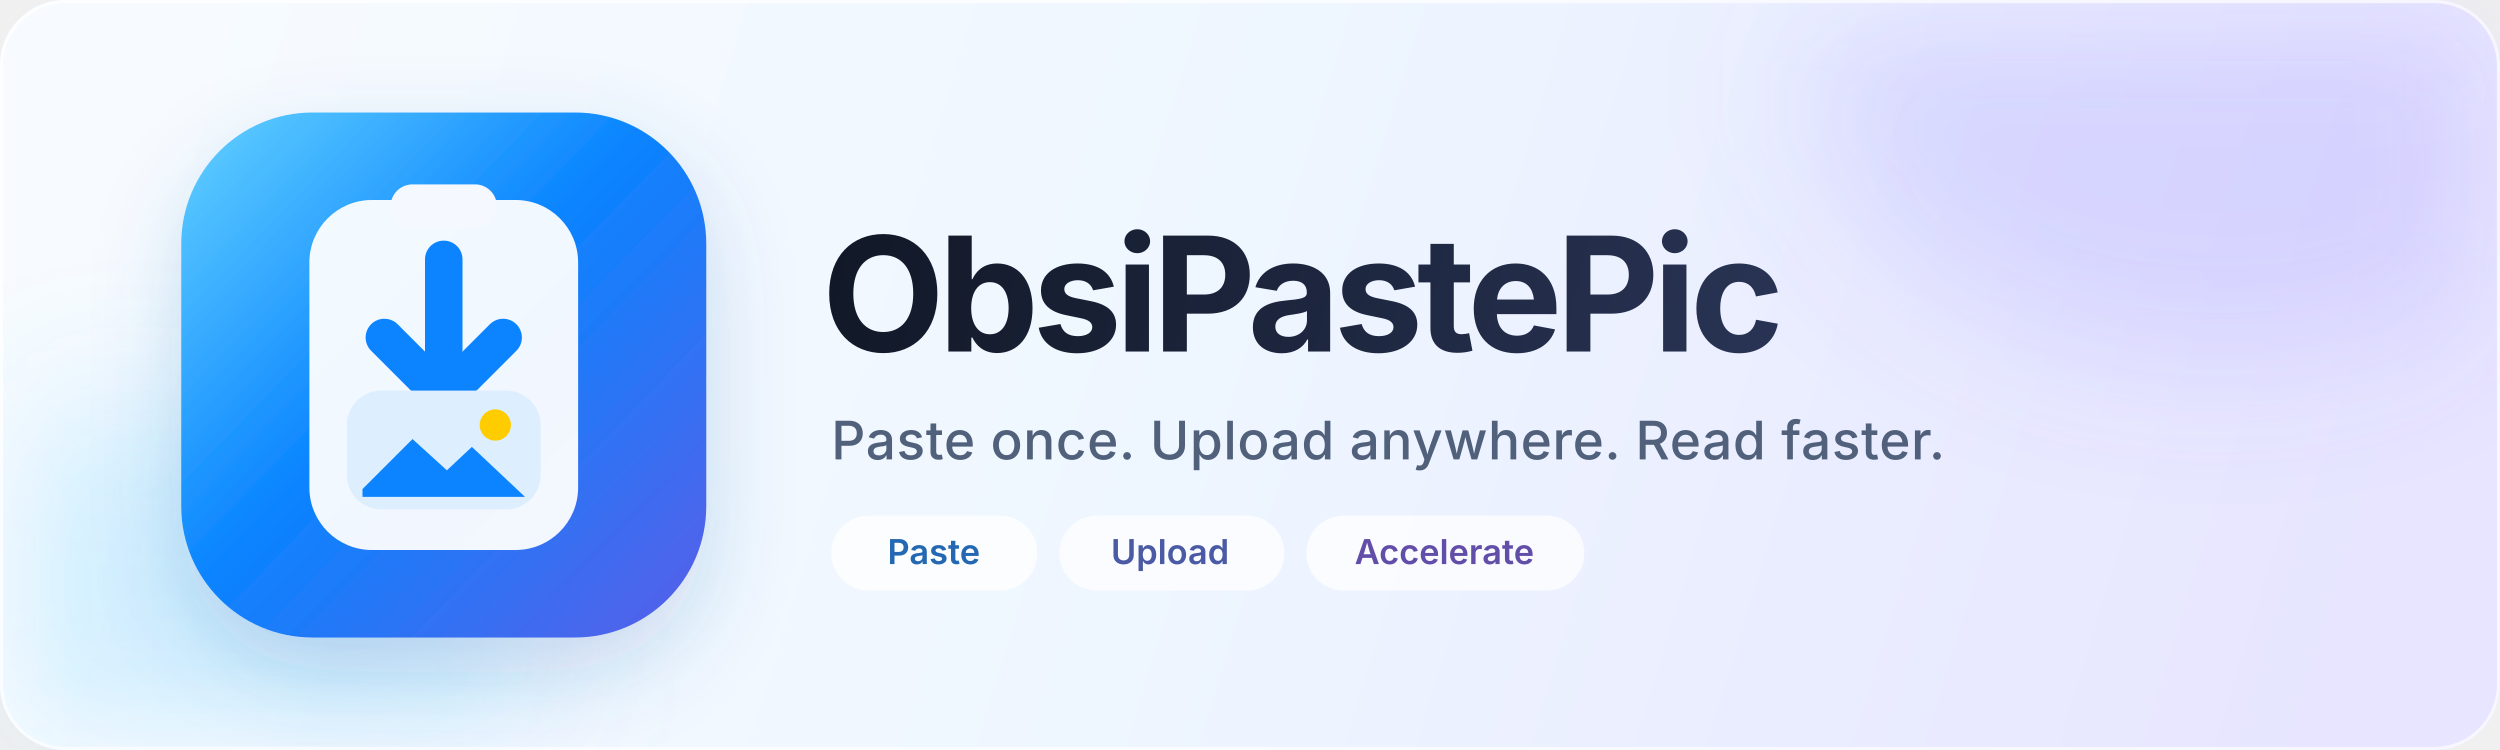
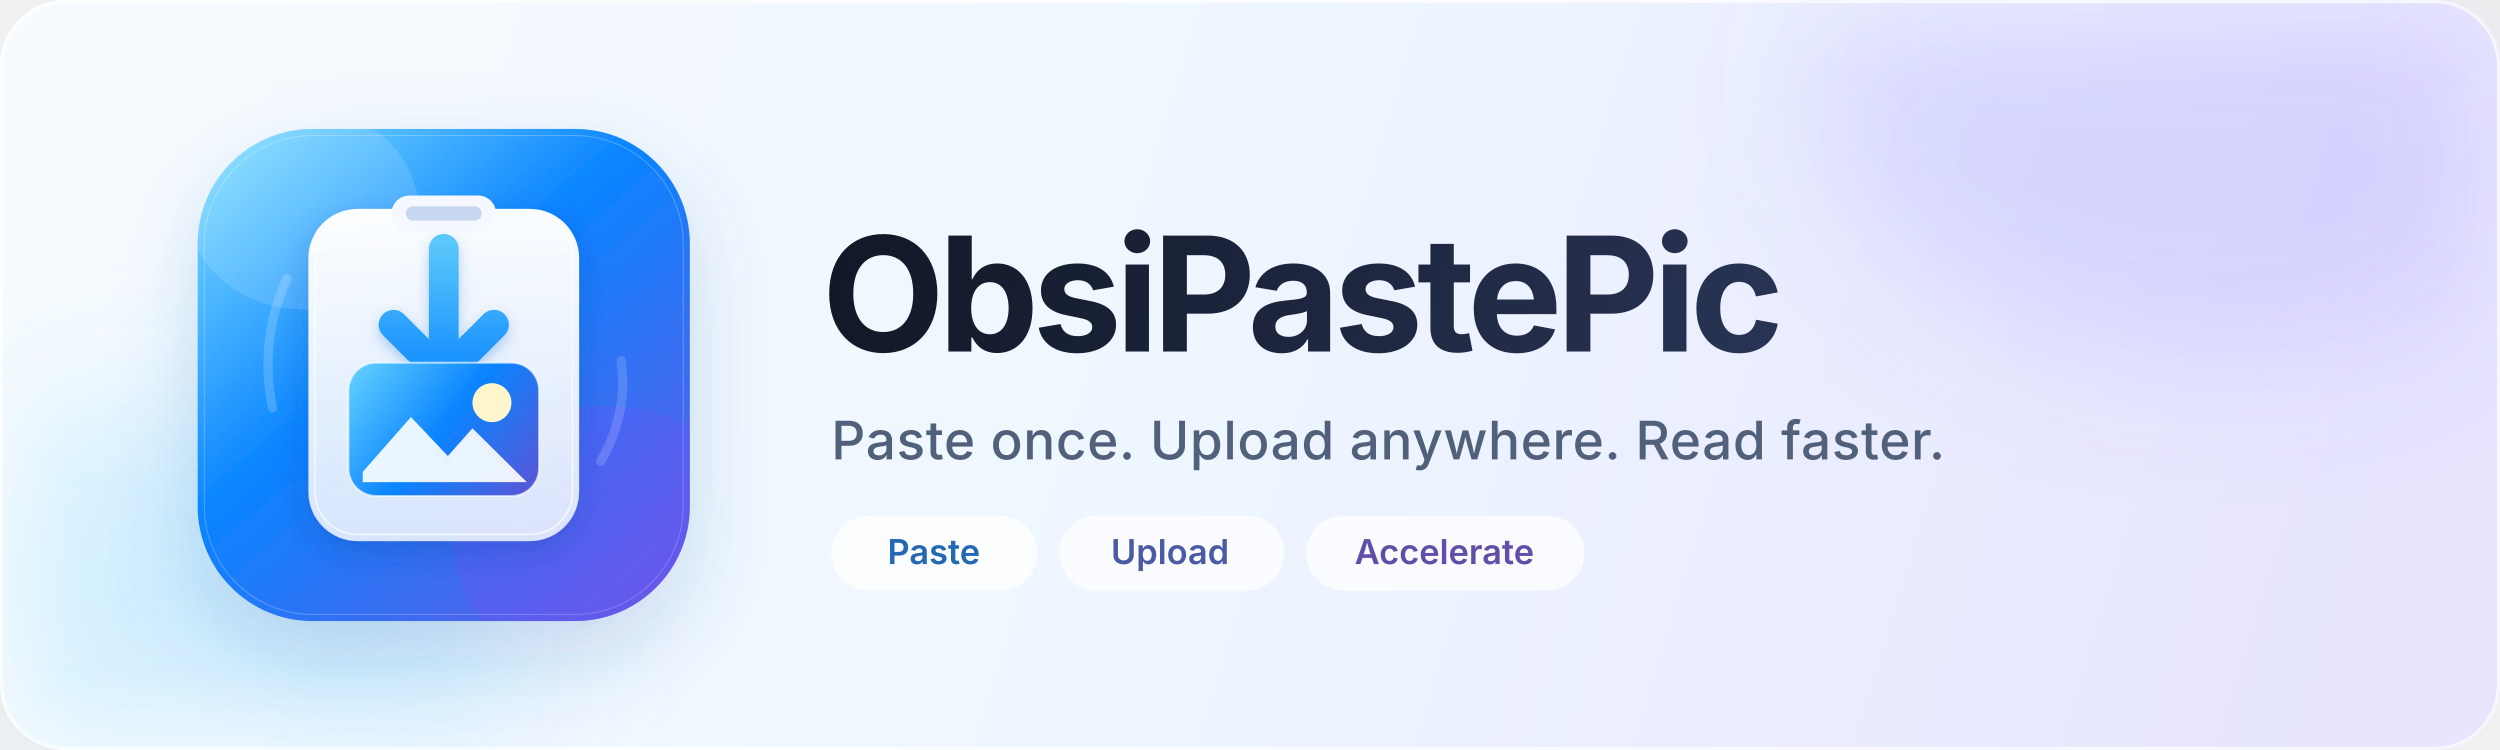
<svg xmlns="http://www.w3.org/2000/svg" width="1600" height="480" viewBox="0 0 1600 480" fill="none">
  <defs>
    <linearGradient id="bg" x1="104" y1="36" x2="1492" y2="460" gradientUnits="userSpaceOnUse">
      <stop stop-color="#F7FBFF" />
      <stop offset="0.48" stop-color="#EEF6FF" />
      <stop offset="1" stop-color="#E7E5FF" />
    </linearGradient>
-     <linearGradient id="mark-bg" x1="108" y1="72" x2="464" y2="418" gradientUnits="userSpaceOnUse">
-       <stop stop-color="#66D4FF" />
-       <stop offset="0.45" stop-color="#0A84FF" />
+     <linearGradient id="icon-bg" x1="126" y1="72" x2="884" y2="952" gradientUnits="userSpaceOnUse">
+       <stop stop-color="#72D4FF" />
+       <stop offset="0.42" stop-color="#0A84FF" />
      <stop offset="1" stop-color="#5E5CE6" />
+     </linearGradient>
+     <linearGradient id="icon-paper" x1="512" y1="188" x2="512" y2="832" gradientUnits="userSpaceOnUse">
+       <stop stop-color="white" stop-opacity="0.98" />
+       <stop offset="1" stop-color="#E8F1FF" stop-opacity="0.9" />
+     </linearGradient>
+     <linearGradient id="icon-photo" x1="340" y1="478" x2="684" y2="744" gradientUnits="userSpaceOnUse">
+       <stop stop-color="#64D2FF" />
+       <stop offset="0.5" stop-color="#0A84FF" />
+       <stop offset="1" stop-color="#5856D6" />
+     </linearGradient>
+     <linearGradient id="icon-arrow" x1="512" y1="254" x2="512" y2="544" gradientUnits="userSpaceOnUse">
+       <stop stop-color="#5AC8FA" />
+       <stop offset="1" stop-color="#0A84FF" />
    </linearGradient>
    <linearGradient id="word" x1="530" y1="160" x2="1300" y2="340" gradientUnits="userSpaceOnUse">
      <stop stop-color="#111827" />
      <stop offset="1" stop-color="#303C62" />
    </linearGradient>
    <filter id="shadow" x="-30%" y="-30%" width="160%" height="180%">
      <feDropShadow dx="0" dy="22" stdDeviation="28" flood-color="#2966B0" flood-opacity="0.2" />
    </filter>
    <filter id="soft" x="-40%" y="-40%" width="180%" height="180%">
      <feGaussianBlur stdDeviation="46" />
    </filter>
+     <filter id="icon-paper-shadow" x="-30%" y="-20%" width="160%" height="170%">
+       <feDropShadow dx="0" dy="24" stdDeviation="30" flood-color="#083A8C" flood-opacity="0.24" />
+     </filter>
+     <filter id="icon-arrow-shadow" x="-80%" y="-60%" width="260%" height="240%">
+       <feDropShadow dx="0" dy="10" stdDeviation="12" flood-color="#0062CC" flood-opacity="0.28" />
+     </filter>
+     <clipPath id="banner-icon-clip">
+       <rect x="32" y="32" width="960" height="960" rx="224" />
+     </clipPath>
+     <symbol id="banner-brand-icon" viewBox="0 0 1024 1024">
+       <g clip-path="url(#banner-icon-clip)">
+         <rect x="32" y="32" width="960" height="960" rx="224" fill="url(#icon-bg)" />
+         <rect x="45" y="45" width="934" height="934" rx="211" stroke="white" stroke-opacity="0.25" stroke-width="2" />
+         <ellipse cx="238" cy="188" rx="224" ry="196" fill="white" fill-opacity="0.13" />
+         <ellipse cx="830" cy="836" rx="300" ry="264" fill="#844DFF" fill-opacity="0.2" />
+         <g filter="url(#icon-paper-shadow)">
+           <rect x="248" y="188" width="528" height="648" rx="96" fill="url(#icon-paper)" />
+           <rect x="261" y="201" width="502" height="622" rx="83" stroke="white" stroke-opacity="0.72" stroke-width="3" />
+         </g>
+         <rect x="410" y="162" width="204" height="70" rx="35" fill="#F5F9FF" />
+         <rect x="438" y="183" width="148" height="28" rx="14" fill="#C7D7EF" />
+         <g filter="url(#icon-arrow-shadow)">
+           <path d="M512 266V492" stroke="url(#icon-arrow)" stroke-width="58" stroke-linecap="round" />
+           <path d="M414 414L512 512L610 414" stroke="url(#icon-arrow)" stroke-width="58" stroke-linecap="round" stroke-linejoin="round" />
+         </g>
+         <rect x="326" y="488" width="372" height="260" rx="54" fill="url(#icon-photo)" />
+         <circle cx="606" cy="566" r="38" fill="#FFF6CC" />
+         <path d="M354 701L448 594L520 670L568 616L674 721H354V701Z" fill="white" fill-opacity="0.9" />
+         <path d="M354 718L448 611L520 687L568 633L654 718H354Z" fill="#EAF6FF" fill-opacity="0.62" />
+         <rect x="326" y="488" width="372" height="260" rx="54" stroke="white" stroke-opacity="0.62" stroke-width="4" />
+         <path d="M206 324C170 402 160 491 178 576" stroke="white" stroke-opacity="0.18" stroke-width="18" stroke-linecap="round" />
+         <path d="M818 680C854 620 868 550 858 484" stroke="white" stroke-opacity="0.16" stroke-width="18" stroke-linecap="round" />
+       </g>
+     </symbol>
  </defs>
  <rect width="1600" height="480" rx="42" fill="url(#bg)" />
  <ellipse cx="1420" cy="54" rx="260" ry="178" fill="#7A67FF" fill-opacity="0.17" filter="url(#soft)" />
  <ellipse cx="84" cy="436" rx="252" ry="174" fill="#53C7FF" fill-opacity="0.23" filter="url(#soft)" />
  <g filter="url(#shadow)">
-     <rect x="116" y="72" width="336" height="336" rx="84" fill="url(#mark-bg)" />
-     <rect x="198" y="128" width="172" height="224" rx="40" fill="white" fill-opacity="0.94" />
-     <rect x="250" y="118" width="68" height="28" rx="14" fill="#F5F9FF" />
-     <path d="M284 166V242" stroke="#0A84FF" stroke-width="24" stroke-linecap="round" />
-     <path d="M246 216L284 254L322 216" stroke="#0A84FF" stroke-width="24" stroke-linecap="round" stroke-linejoin="round" />
-     <rect x="222" y="250" width="124" height="76" rx="22" fill="#DDEEFF" />
-     <path d="M232 313L264 281L286 301L302 286L336 318H232V313Z" fill="#0A84FF" />
-     <circle cx="317" cy="272" r="10" fill="#FFCC00" />
+     <use href="#banner-brand-icon" x="116" y="72" width="336" height="336" />
  </g>
  <text x="526" y="225" fill="url(#word)" font-family="-apple-system, BlinkMacSystemFont, 'Segoe UI', sans-serif" font-size="102" font-weight="720" letter-spacing="-4">ObsiPastePic</text>
  <text x="532" y="294" fill="#52617B" font-family="-apple-system, BlinkMacSystemFont, 'Segoe UI', sans-serif" font-size="34" font-weight="480" letter-spacing="0.4">Paste once. Upload anywhere. Read faster.</text>
  <g font-family="-apple-system, BlinkMacSystemFont, 'Segoe UI', sans-serif" font-size="22" font-weight="620">
    <rect x="532" y="330" width="132" height="48" rx="24" fill="white" fill-opacity="0.72" />
    <text x="568" y="361" fill="#2468B3">Paste</text>
    <rect x="678" y="330" width="144" height="48" rx="24" fill="white" fill-opacity="0.72" />
    <text x="711" y="361" fill="#4B5AA4">Upload</text>
    <rect x="836" y="330" width="178" height="48" rx="24" fill="white" fill-opacity="0.72" />
    <text x="867" y="361" fill="#624EA8">Accelerate</text>
  </g>
  <rect x="1" y="1" width="1598" height="478" rx="41" stroke="white" stroke-opacity="0.7" stroke-width="2" />
</svg>
